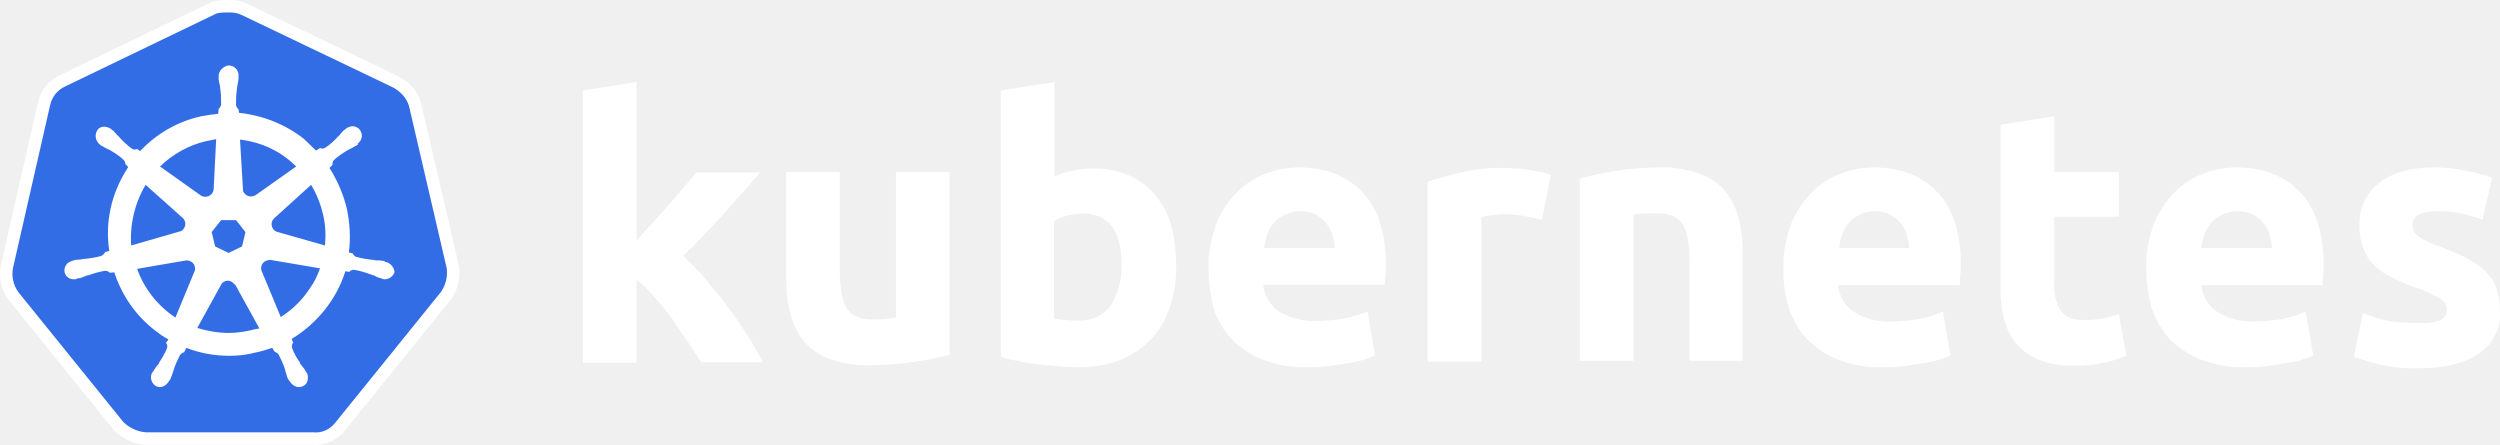
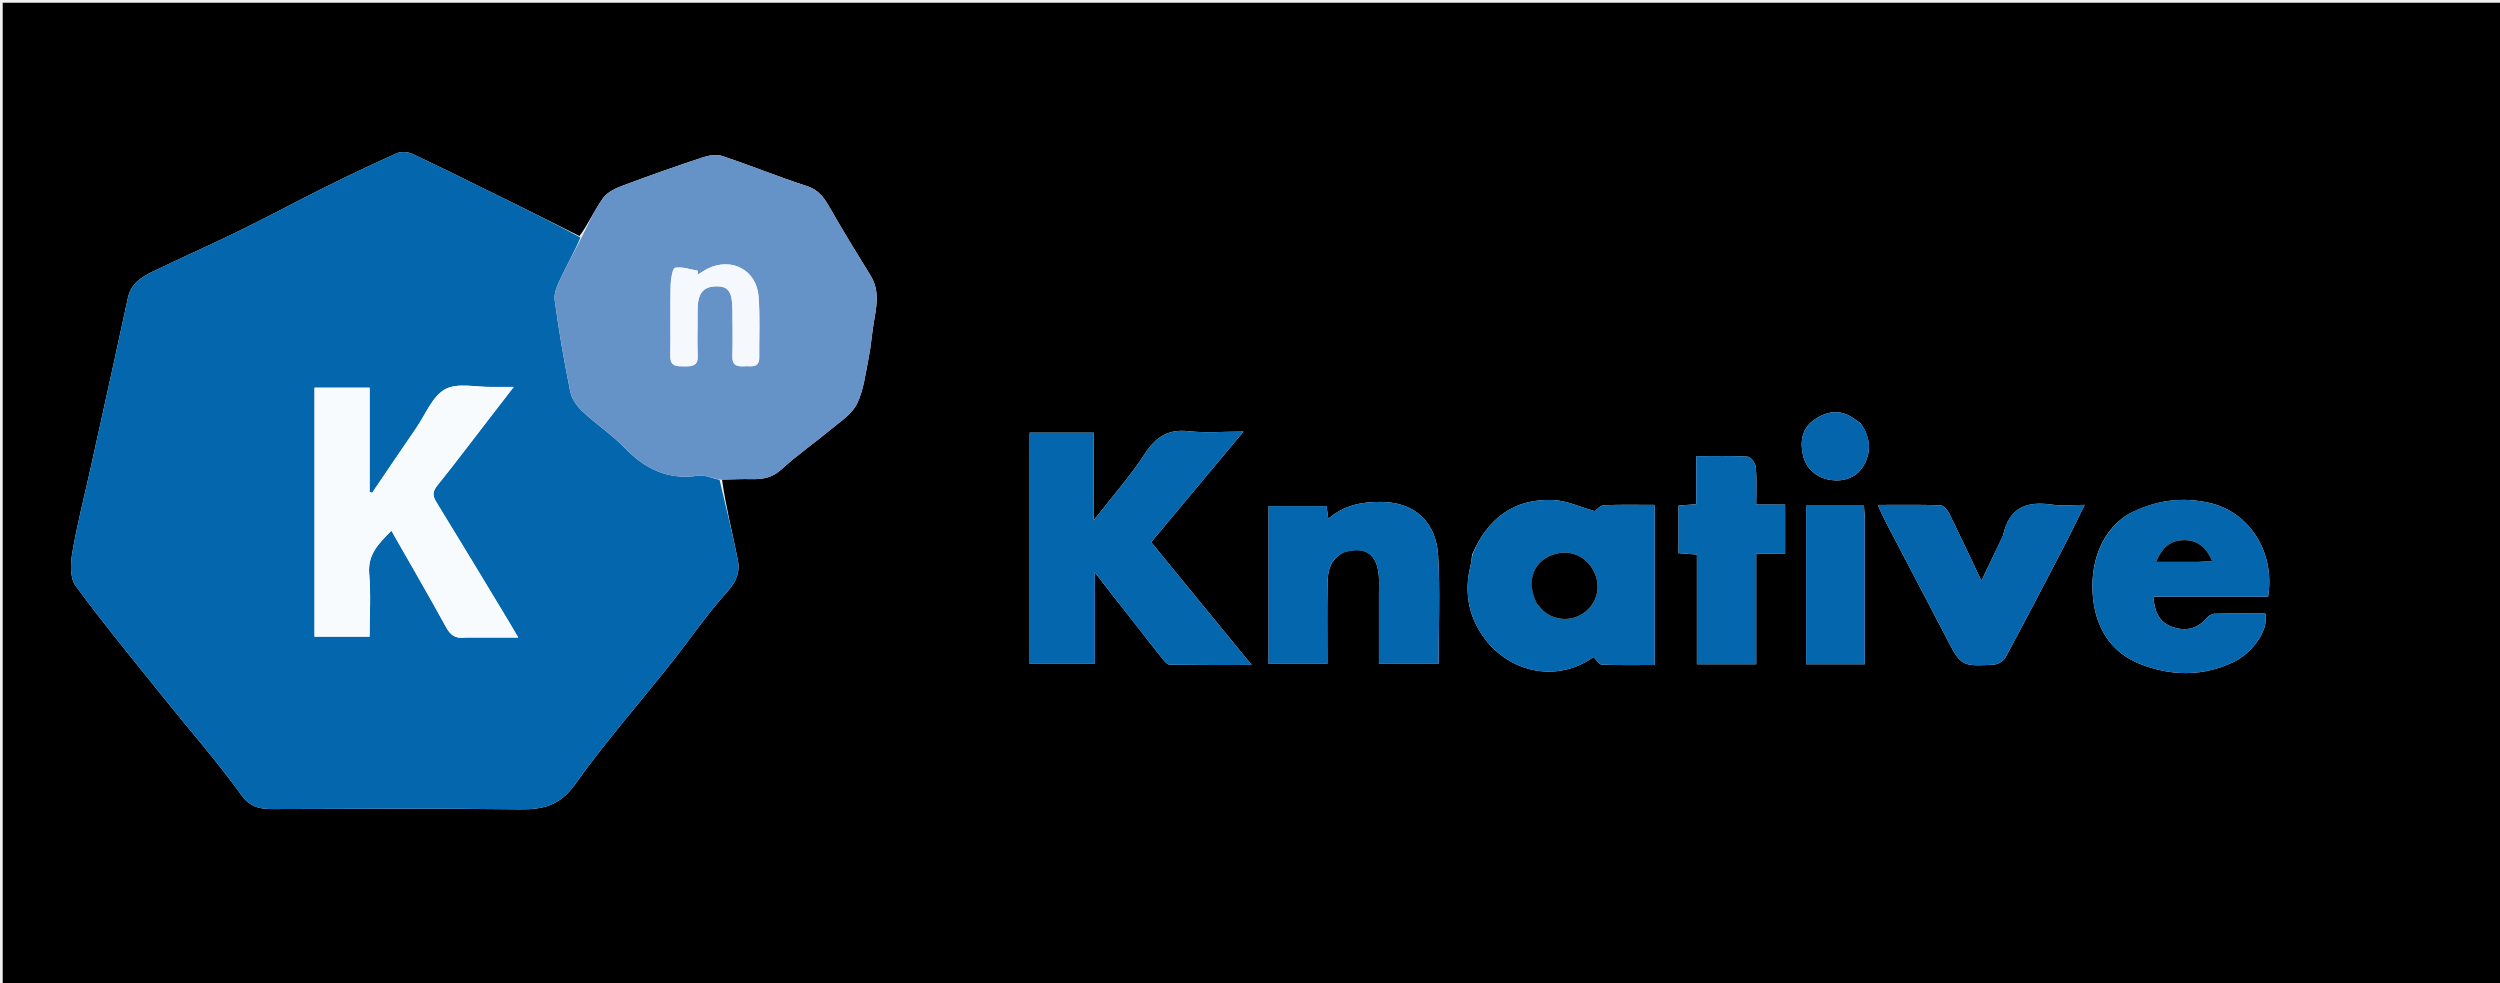
- <svg xmlns="http://www.w3.org/2000/svg" version="1.1" id="Layer_1" x="0px" y="0px" viewBox="0 0 503.1 89.5" style="enable-background:new 0 0 503.1 89.5;" xml:space="preserve">
-   <style type="text/css">
- 	.st0{fill:#FFFFFF;stroke:#FFFFFF;stroke-width:5;stroke-miterlimit:10;}
- 	.st1{fill:#326DE6;}
- 	.st2{fill:#FFFFFF;}
- </style>
-   <g id="Layer_2">
-     <g id="Layer_1-2">
-       <path class="st0" d="M82.3,21.3c-0.5-1.6-1.7-2.9-3.2-3.7L48.6,3c-0.8-0.4-1.7-0.5-2.5-0.5c-0.8,0-1.7,0-2.5,0.2L13.1,17.4    c-1.5,0.7-2.6,2-3,3.7L2.6,54c-0.3,1.7,0.1,3.4,1.1,4.8l21.1,26.1c1.2,1.2,2.9,2,4.6,2.1H63c1.8,0.2,3.5-0.6,4.6-2.1l21.1-26.1    c1-1.4,1.4-3.1,1.2-4.8L82.3,21.3z" />
-       <path class="st1" d="M82.3,21.3c-0.5-1.6-1.7-2.9-3.2-3.7L48.6,3c-0.8-0.4-1.7-0.5-2.5-0.5c-0.8,0-1.7,0-2.5,0.2L13.1,17.4    c-1.5,0.7-2.6,2-3,3.7L2.6,54c-0.3,1.7,0.1,3.4,1.1,4.8l21.1,26.1c1.2,1.2,2.9,2,4.6,2.1H63c1.8,0.2,3.5-0.6,4.6-2.1l21.1-26.1    c1-1.4,1.4-3.1,1.2-4.8L82.3,21.3z" />
-       <path class="st2" d="M77.6,52.7L77.6,52.7c-0.1,0-0.2,0-0.2-0.1s-0.2-0.1-0.4-0.1c-0.4-0.1-0.8-0.1-1.2-0.1c-0.2,0-0.4,0-0.6-0.1    h-0.1c-1.1-0.1-2.3-0.3-3.4-0.6c-0.3-0.1-0.6-0.4-0.7-0.7C71.1,51,71,51,71,51l0,0l-0.8-0.2c0.4-2.9,0.2-5.9-0.4-8.8    c-0.7-2.9-1.9-5.7-3.5-8.2l0.6-0.6l0,0v-0.1c0-0.3,0.1-0.7,0.3-0.9c0.9-0.8,1.8-1.4,2.8-2l0,0c0.2-0.1,0.4-0.2,0.6-0.3    c0.4-0.2,0.7-0.4,1.1-0.6c0.1-0.1,0.2-0.1,0.3-0.2S72,29,72,28.9l0,0c0.9-0.7,1.1-1.9,0.4-2.8c-0.3-0.4-0.9-0.7-1.4-0.7    c-0.5,0-1,0.2-1.4,0.5l0,0l-0.1,0.1c-0.1,0.1-0.2,0.2-0.3,0.2c-0.3,0.3-0.6,0.6-0.8,0.9c-0.1,0.2-0.3,0.3-0.4,0.4l0,0    c-0.7,0.8-1.6,1.6-2.5,2.2c-0.2,0.1-0.4,0.2-0.6,0.2c-0.1,0-0.3,0-0.4-0.1h-0.1l-0.8,0.5c-0.8-0.8-1.7-1.6-2.5-2.4    c-3.7-2.9-8.3-4.7-13-5.2l-0.1-0.8l0,0L48,22c-0.3-0.2-0.4-0.5-0.5-0.8c0-1.1,0-2.2,0.2-3.4v-0.1c0-0.2,0.1-0.4,0.1-0.6    c0.1-0.4,0.1-0.8,0.2-1.2v-0.6l0,0c0.1-1-0.7-2-1.7-2.1c-0.6-0.1-1.2,0.2-1.7,0.7c-0.4,0.4-0.6,0.9-0.6,1.4l0,0v0.5    c0,0.4,0.1,0.8,0.2,1.2c0.1,0.2,0.1,0.4,0.1,0.6v0.1c0.2,1.1,0.2,2.2,0.2,3.4c-0.1,0.3-0.2,0.6-0.5,0.8L44,22.1l0,0l-0.1,0.8    c-1.1,0.1-2.2,0.3-3.4,0.5c-4.7,1-9,3.5-12.3,7L27.6,30h-0.1c-0.1,0-0.2,0.1-0.4,0.1c-0.2,0-0.4-0.1-0.6-0.2    c-0.9-0.7-1.8-1.5-2.5-2.3l0,0c-0.1-0.2-0.3-0.3-0.4-0.4c-0.3-0.3-0.5-0.6-0.8-0.9c-0.1-0.1-0.2-0.1-0.3-0.2s-0.1-0.1-0.1-0.1l0,0    c-0.4-0.3-0.9-0.5-1.4-0.5c-0.6,0-1.1,0.2-1.4,0.7c-0.6,0.9-0.4,2.1,0.4,2.8l0,0c0.1,0,0.1,0.1,0.1,0.1s0.2,0.2,0.3,0.2    c0.3,0.2,0.7,0.4,1.1,0.6c0.2,0.1,0.4,0.2,0.6,0.3l0,0c1,0.6,2,1.2,2.8,2c0.2,0.2,0.4,0.6,0.3,0.9V33l0,0l0.6,0.6    c-0.1,0.2-0.2,0.3-0.3,0.5C22.4,39,21.1,44.8,22,50.5l-0.8,0.2l0,0c0,0.1-0.1,0.1-0.1,0.1c-0.1,0.3-0.4,0.5-0.7,0.7    c-1.1,0.3-2.2,0.5-3.4,0.6H17c-0.2,0-0.4,0-0.6,0.1c-0.4,0-0.8,0.1-1.2,0.1c-0.1,0-0.2,0.1-0.4,0.1c-0.1,0-0.1,0-0.2,0.1l0,0    c-1.1,0.2-1.8,1.2-1.6,2.3c0,0,0,0,0,0c0.2,0.9,1.1,1.5,2,1.4c0.2,0,0.3,0,0.5-0.1l0,0c0.1,0,0.1,0,0.1-0.1S15.9,56,16,56    c0.4-0.1,0.8-0.3,1.1-0.4c0.2-0.1,0.4-0.2,0.6-0.2h0.1c1.1-0.4,2.1-0.7,3.3-0.9h0.1c0.3,0,0.6,0.1,0.8,0.3c0.1,0,0.1,0.1,0.1,0.1    l0,0l0.9-0.1c1.5,4.6,4.3,8.7,8.2,11.7c0.9,0.7,1.7,1.3,2.7,1.8L33.4,69l0,0c0,0.1,0.1,0.1,0.1,0.1c0.2,0.3,0.2,0.7,0.1,1    c-0.4,1-1,2-1.6,2.9v0.1c-0.1,0.2-0.2,0.3-0.4,0.5s-0.4,0.6-0.7,1c-0.1,0.1-0.1,0.2-0.2,0.3c0,0,0,0.1-0.1,0.1l0,0    c-0.5,1-0.1,2.2,0.8,2.7c0.2,0.1,0.5,0.2,0.7,0.2c0.8,0,1.5-0.5,1.9-1.2l0,0c0,0,0-0.1,0.1-0.1c0-0.1,0.1-0.2,0.2-0.3    c0.1-0.4,0.3-0.7,0.4-1.1l0.2-0.6l0,0c0.3-1.1,0.8-2.1,1.3-3.1c0.2-0.3,0.5-0.5,0.8-0.6c0.1,0,0.1,0,0.1-0.1l0,0l0.4-0.8    c2.8,1.1,5.7,1.6,8.7,1.6c1.8,0,3.6-0.2,5.4-0.7c1.1-0.2,2.2-0.6,3.2-0.9l0.4,0.7l0,0c0.1,0,0.1,0,0.1,0.1    c0.3,0.1,0.6,0.3,0.8,0.6c0.5,1,1,2,1.3,3.1v0.1l0.2,0.6c0.1,0.4,0.2,0.8,0.4,1.1c0.1,0.1,0.1,0.2,0.2,0.3c0,0,0,0.1,0.1,0.1l0,0    c0.4,0.7,1.1,1.2,1.9,1.2c0.3,0,0.5-0.1,0.8-0.2c0.4-0.2,0.8-0.6,0.9-1.1c0.1-0.5,0.1-1-0.1-1.5l0,0c0-0.1-0.1-0.1-0.1-0.1    c0-0.1-0.1-0.2-0.2-0.3c-0.2-0.4-0.4-0.7-0.7-1c-0.1-0.2-0.2-0.3-0.4-0.5V73c-0.7-0.9-1.2-1.9-1.6-2.9c-0.1-0.3-0.1-0.7,0.1-1    c0-0.1,0.1-0.1,0.1-0.1l0,0l-0.3-0.8c5.1-3.1,9-7.9,10.8-13.6l0.8,0.1l0,0c0.1,0,0.1-0.1,0.1-0.1c0.2-0.2,0.5-0.3,0.8-0.3h0.1    c1.1,0.2,2.2,0.5,3.2,0.9h0.1c0.2,0.1,0.4,0.2,0.6,0.2c0.4,0.2,0.7,0.4,1.1,0.5c0.1,0,0.2,0.1,0.4,0.1c0.1,0,0.1,0,0.2,0.1l0,0    c0.2,0.1,0.3,0.1,0.5,0.1c0.9,0,1.7-0.6,2-1.4C79.3,53.7,78.5,52.9,77.6,52.7z M48.7,49.6L46,50.9l-2.7-1.3l-0.7-2.9l1.9-2.4h3    l1.9,2.4L48.7,49.6z M65,43.1c0.5,2.1,0.6,4.2,0.4,6.3l-9.5-2.7l0,0c-0.9-0.2-1.4-1.1-1.2-2c0.1-0.3,0.2-0.5,0.4-0.7l7.5-6.8    C63.7,39,64.5,41,65,43.1z M59.6,33.5l-8.2,5.8c-0.7,0.4-1.7,0.3-2.2-0.4c-0.2-0.2-0.3-0.4-0.3-0.7l-0.6-10.1    C52.7,28.6,56.6,30.5,59.6,33.5L59.6,33.5z M41.5,28.4l2-0.4L43,38l0,0c0,0.9-0.8,1.6-1.7,1.6c-0.3,0-0.5-0.1-0.8-0.2l-8.3-5.9    C34.8,31,38,29.2,41.5,28.4z M29.3,37.2l7.4,6.6l0,0c0.7,0.6,0.8,1.6,0.2,2.3c-0.2,0.3-0.4,0.4-0.8,0.5l-9.7,2.8    C26.1,45.2,27.1,40.9,29.3,37.2z M27.6,54.1l9.9-1.7c0.8,0,1.6,0.5,1.7,1.3c0.1,0.3,0.1,0.7-0.1,1l0,0l-3.8,9.2    C31.8,61.6,29,58.1,27.6,54.1z M50.3,66.5C48.9,66.8,47.5,67,46,67c-2.1,0-4.3-0.4-6.3-1l4.9-8.9c0.5-0.6,1.3-0.8,2-0.4    c0.3,0.2,0.5,0.4,0.8,0.7l0,0l4.8,8.7C51.6,66.2,51,66.3,50.3,66.5z M62.5,57.8c-1.5,2.4-3.6,4.5-6,6l-3.9-9.4    c-0.2-0.8,0.2-1.6,0.9-1.9c0.3-0.1,0.6-0.2,0.9-0.2l10,1.7C63.9,55.4,63.3,56.7,62.5,57.8z" />
-       <g id="layer1">
-         <g id="text4373">
-           <path id="path2985" class="st2" d="M128.1,48.4c1.1-1.2,2.1-2.4,3.3-3.6c1.1-1.3,2.2-2.5,3.3-3.7c1.1-1.3,2.1-2.4,3-3.5      s1.8-2.1,2.5-2.9H153c-2.6,2.9-5.1,5.8-7.5,8.5c-2.5,2.7-5.1,5.5-8,8.3c1.6,1.5,3.1,3,4.5,4.7c1.5,1.8,3,3.6,4.5,5.6      c1.4,1.9,2.8,3.9,4,5.8c1.2,1.9,2.2,3.7,3,5.3h-12.4c-0.8-1.3-1.7-2.6-2.7-4.1s-2.1-3-3.1-4.6c-1.1-1.5-2.3-3-3.6-4.4      c-1.1-1.3-2.3-2.5-3.6-3.5v16.7h-10.8V18.2l10.8-1.7L128.1,48.4" />
-           <path id="path2987" class="st2" d="M191.1,71.4c-2.3,0.6-4.7,1.1-7.1,1.4c-3,0.5-6.1,0.7-9.1,0.7c-2.8,0.1-5.5-0.4-8.1-1.3      c-2-0.8-3.7-2-5.1-3.6c-1.3-1.7-2.2-3.6-2.7-5.7c-0.6-2.3-0.8-4.8-0.8-7.2V34.6H169v19.9c0,3.5,0.5,6,1.4,7.5s2.6,2.3,5.1,2.3      c0.8,0,1.6,0,2.5-0.1s1.6-0.1,2.3-0.3V34.6h10.8L191.1,71.4" />
-           <path id="path2989" class="st2" d="M225.7,53.4c0-7-2.6-10.4-7.7-10.4c-1.1,0-2.2,0.1-3.3,0.4c-0.9,0.2-1.8,0.6-2.6,1.1v19.6      c0.5,0.1,1.2,0.2,2,0.3c0.8,0.1,1.7,0.1,2.7,0.1c2.6,0.2,5.1-0.9,6.7-3C225,59.1,225.8,56.3,225.7,53.4 M236.7,53.8      c0,2.8-0.4,5.6-1.4,8.3c-0.8,2.4-2.1,4.5-3.8,6.3c-1.8,1.8-3.9,3.2-6.2,4.1c-2.7,1-5.5,1.4-8.4,1.4c-1.3,0-2.7-0.1-4.1-0.2      c-1.4-0.1-2.8-0.3-4.2-0.4c-1.3-0.2-2.6-0.4-3.9-0.7c-1.3-0.2-2.4-0.5-3.3-0.9V18.2l10.8-1.7v19c1.2-0.5,2.5-0.9,3.8-1.2      c1.4-0.3,2.8-0.4,4.2-0.4c2.5,0,4.9,0.4,7.2,1.5c2,0.9,3.8,2.3,5.2,4c1.5,1.9,2.6,4,3.2,6.3C236.4,48.2,236.7,51,236.7,53.8" />
-           <path id="path2991" class="st2" d="M243.2,54c-0.1-3,0.5-6,1.5-8.8c0.9-2.4,2.3-4.5,4.1-6.4c1.7-1.7,3.6-3,5.8-3.8      c2.2-0.9,4.5-1.3,6.8-1.3c5.4,0,9.7,1.7,12.8,5c3.1,3.3,4.7,8.2,4.7,14.5c0,0.6,0,1.3-0.1,2.1s-0.1,1.4-0.1,2h-24.5      c0.2,2.1,1.3,4.1,3.1,5.3c2.2,1.4,4.8,2.1,7.4,2c1.9,0,3.9-0.2,5.8-0.5c1.6-0.3,3.2-0.8,4.7-1.4l1.5,8.8      c-0.7,0.4-1.5,0.6-2.3,0.9c-1.1,0.3-2.2,0.6-3.3,0.7c-1.2,0.2-2.4,0.4-3.8,0.6c-1.3,0.1-2.7,0.2-4.1,0.2c-3.1,0.1-6.1-0.4-9-1.5      c-2.4-0.9-4.5-2.3-6.3-4.1c-1.7-1.8-2.9-4-3.7-6.3C243.6,59.3,243.2,56.7,243.2,54 M268.6,49.9c0-0.9-0.2-1.8-0.5-2.7      c-0.2-0.9-0.7-1.6-1.2-2.3c-0.6-0.7-1.3-1.3-2.1-1.7c-1-0.5-2-0.7-3.1-0.7c-1.1,0-2.1,0.2-3.1,0.7c-0.8,0.4-1.6,0.9-2.2,1.6      c-0.6,0.7-1.1,1.5-1.4,2.4c-0.3,0.9-0.5,1.8-0.6,2.7L268.6,49.9" />
-           <path id="path2993" class="st2" d="M310.3,44.2c-1-0.2-2.1-0.5-3.4-0.7c-1.4-0.3-2.8-0.4-4.2-0.4c-0.8,0-1.6,0.1-2.5,0.2      c-0.7,0.1-1.4,0.2-2.1,0.4v29.1h-10.8V36.6c2.2-0.8,4.5-1.4,6.8-1.9c2.9-0.7,5.9-1,8.8-0.9c0.7,0,1.4,0.1,2.1,0.1      c0.8,0,1.6,0.1,2.5,0.3c0.8,0.1,1.6,0.2,2.5,0.4c0.7,0.1,1.4,0.3,2.1,0.6L310.3,44.2" />
-           <path id="path2995" class="st2" d="M317.9,35.9c2.3-0.6,4.7-1.1,7.1-1.5c3-0.5,6.1-0.7,9.1-0.7c2.7-0.1,5.4,0.4,8,1.3      c2,0.7,3.8,1.9,5.1,3.5c1.3,1.6,2.2,3.5,2.7,5.5c0.6,2.3,0.8,4.7,0.8,7.1v21.5H340V52.5c0-3.5-0.5-5.9-1.4-7.4      c-0.9-1.4-2.6-2.2-5.1-2.2c-0.8,0-1.6,0-2.5,0.1c-0.9,0-1.6,0.1-2.3,0.2v29.4h-10.8L317.9,35.9" />
-           <path id="path2997" class="st2" d="M358.9,54c-0.1-3,0.5-6,1.5-8.8c0.9-2.4,2.3-4.5,4.1-6.4c1.7-1.7,3.6-3,5.8-3.8      c2.2-0.9,4.5-1.3,6.8-1.3c5.4,0,9.7,1.7,12.8,5c3.1,3.3,4.7,8.2,4.7,14.6c0,0.6,0,1.3-0.1,2.1s-0.1,1.4-0.1,2h-24.5      c0.2,2.1,1.3,4.1,3.1,5.3c2.2,1.4,4.8,2.1,7.4,2c1.9,0,3.9-0.2,5.8-0.5c1.6-0.3,3.2-0.8,4.8-1.5l1.5,8.8      c-0.7,0.4-1.5,0.6-2.3,0.9c-1.1,0.3-2.2,0.6-3.3,0.7c-1.2,0.2-2.4,0.4-3.8,0.6c-1.3,0.1-2.7,0.2-4.1,0.2c-3.1,0.1-6.1-0.4-9-1.5      c-2.4-0.9-4.5-2.3-6.3-4.1c-1.7-1.8-2.9-4-3.7-6.3C359.2,59.3,358.8,56.6,358.9,54 M384.2,49.9c0-0.9-0.2-1.8-0.5-2.7      c-0.2-0.9-0.7-1.6-1.2-2.3c-0.6-0.7-1.3-1.3-2.1-1.7c-1-0.5-2-0.7-3.1-0.7c-1.1,0-2.1,0.2-3.1,0.7c-0.8,0.4-1.5,0.9-2.1,1.6      c-0.6,0.7-1.1,1.5-1.4,2.4c-0.3,0.9-0.5,1.8-0.6,2.7L384.2,49.9" />
-           <path id="path2999" class="st2" d="M402.6,25.1l10.8-1.7v11.2h13v9h-13V57c-0.1,1.9,0.3,3.8,1.2,5.4c0.8,1.3,2.4,2,4.9,2      c1.2,0,2.4-0.1,3.5-0.3c1.2-0.2,2.3-0.5,3.4-0.9l1.5,8.4c-1.4,0.6-2.9,1-4.4,1.4c-1.9,0.4-3.9,0.6-5.9,0.6      c-2.5,0.1-5-0.3-7.3-1.2c-1.8-0.7-3.4-1.9-4.6-3.3c-1.2-1.5-2-3.3-2.5-5.2c-0.5-2.2-0.7-4.5-0.6-6.7V25.1" />
-           <path id="path3001" class="st2" d="M431.9,54c-0.1-3,0.5-6,1.5-8.8c0.9-2.4,2.3-4.5,4.1-6.4c1.7-1.7,3.6-3,5.8-3.8      c2.2-0.9,4.5-1.3,6.8-1.3c5.4,0,9.7,1.7,12.8,5s4.7,8.2,4.7,14.6c0,0.6,0,1.3-0.1,2.1c0,0.8-0.1,1.4-0.1,2H443      c0.2,2.1,1.3,4.1,3.1,5.3c2.2,1.4,4.8,2.1,7.4,2c1.9,0,3.9-0.2,5.8-0.5c1.6-0.3,3.2-0.8,4.7-1.5l1.5,8.8      c-0.7,0.4-1.5,0.6-2.3,0.9c-1.1,0.3-2.2,0.6-3.3,0.7c-1.2,0.2-2.4,0.4-3.8,0.6c-1.3,0.1-2.7,0.2-4.1,0.2c-3.1,0.1-6.1-0.4-9-1.5      c-2.4-0.9-4.5-2.3-6.3-4.1c-1.7-1.8-2.9-4-3.7-6.3C432.3,59.3,431.9,56.6,431.9,54 M457.2,49.9c0-0.9-0.2-1.8-0.5-2.7      c-0.2-0.9-0.7-1.6-1.2-2.3c-0.6-0.7-1.3-1.3-2.1-1.7c-1-0.5-2-0.7-3.1-0.7c-1.1,0-2.1,0.2-3.1,0.7c-0.8,0.4-1.6,0.9-2.2,1.6      c-0.6,0.7-1.1,1.5-1.4,2.4c-0.3,0.9-0.5,1.8-0.6,2.7L457.2,49.9" />
-           <path id="path3003" class="st2" d="M487,65c1.4,0.1,2.9-0.1,4.2-0.6c0.8-0.4,1.3-1.3,1.2-2.2c-0.1-1-0.7-1.9-1.6-2.2      c-1.5-0.9-3.2-1.7-4.9-2.2c-1.7-0.6-3.2-1.3-4.6-2c-1.3-0.6-2.4-1.4-3.5-2.4c-1-1-1.7-2.1-2.2-3.4c-0.6-1.5-0.8-3.1-0.8-4.7      c-0.1-3.3,1.4-6.5,4-8.5c2.7-2.1,6.3-3.1,10.9-3.1c2.2,0,4.5,0.2,6.7,0.7c1.7,0.3,3.4,0.7,5.1,1.3l-1.9,8.5      c-1.4-0.5-2.7-0.8-4.1-1.2c-1.6-0.4-3.3-0.5-4.9-0.5c-3.4,0-5.1,0.9-5.1,2.8c0,0.4,0.1,0.8,0.2,1.2c0.2,0.4,0.5,0.7,0.9,1      c0.4,0.3,1,0.6,1.7,1c0.7,0.4,1.7,0.8,2.9,1.2c2,0.7,4,1.6,5.8,2.6c1.4,0.7,2.6,1.6,3.6,2.8c0.9,0.9,1.5,2,1.9,3.3      c0.4,1.4,0.6,2.8,0.6,4.2c0.2,3.4-1.4,6.7-4.3,8.6c-2.8,1.9-6.8,2.9-12,2.9c-2.9,0.1-5.7-0.2-8.5-0.9c-1.6-0.4-3.1-0.9-4.6-1.4      l1.8-8.8c1.8,0.7,3.7,1.3,5.6,1.7C483.1,64.8,485,65,487,65" />
-         </g>
-       </g>
-     </g>
-   </g>
+ <svg xmlns="http://www.w3.org/2000/svg" version="1.1" id="Layer_1" x="0px" y="0px" width="100%" viewBox="0 0 921 362" enable-background="new 0 0 921 362" xml:space="preserve">
+   <path fill="#000000" opacity="1" stroke="none" d=" M560,363   C373.333,363 187.167,363 1,363   C1,242.333 1,121.667 1,1   C308,1 615,1 922,1   C922,121.667 922,242.333 922,363   C801.5,363 681,363 560,363  M265.999,176.674   C269.657,176.61 273.318,176.431 276.973,176.512   C281.07,176.603 284.554,175.989 287.89,172.926   C293.587,167.695 300.011,163.264 305.965,158.299   C309.467,155.378 313.794,152.641 315.695,148.803   C318.197,143.752 318.826,137.731 319.976,132.07   C320.813,127.953 321.121,123.732 321.788,119.577   C322.765,113.487 324.352,107.427 320.744,101.566   C315.818,93.564 310.871,85.568 306.225,77.404   C304.019,73.528 302.054,70.1 297.267,68.552   C286.827,65.176 276.646,61.004 266.239,57.515   C264.128,56.807 261.324,57.18 259.12,57.907   C249.291,61.152 239.518,64.586 229.828,68.225   C227.066,69.262 223.853,70.644 222.241,72.876   C219.038,77.31 216.803,82.445 213.488,86.962   C204.843,82.655 196.212,78.319 187.55,74.048   C175.69,68.199 163.843,62.32 151.887,56.673   C150.275,55.911 147.759,55.753 146.172,56.461   C137.107,60.507 128.14,64.788 119.247,69.205   C109.191,74.199 99.322,79.571 89.236,84.501   C78.296,89.848 67.168,94.807 56.189,100.076   C52.024,102.075 48.223,104.634 47.135,109.643   C45.436,117.465 43.758,125.292 42.043,133.111   C39.136,146.365 36.215,159.615 33.285,172.864   C31.025,183.083 28.405,193.239 26.642,203.542   C25.963,207.511 25.722,212.901 27.83,215.773   C38.229,229.941 49.446,243.512 60.446,257.236   C69.915,269.048 79.907,280.473 88.785,292.709   C92.121,297.307 95.511,298.075 100.37,298.057   C130.68,297.948 160.995,297.755 191.301,298.158   C199.962,298.274 206.226,296.842 211.805,289.015   C222.738,273.676 235.215,259.443 246.943,244.664   C254.01,235.76 260.427,226.291 268.027,217.881   C271.371,214.18 272.677,210.633 271.845,206.414   C269.886,196.484 267.375,186.664 265.999,176.674  M417.519,229.015   C421.168,233.685 424.788,238.377 428.494,243.002   C429.138,243.806 430.134,244.874 430.98,244.886   C440.544,245.02 450.109,244.971 461.124,244.971   C448.117,229.089 436.022,214.319 424.084,199.742   C435.504,186.063 446.339,173.084 458.099,158.999   C450.411,158.999 444.104,159.561 437.941,158.856   C430.346,157.989 425.843,160.938 421.764,167.185   C416.432,175.351 409.906,182.737 402.933,191.693   C402.933,179.914 402.933,169.7 402.933,159.404   C394.691,159.404 386.989,159.404 379.325,159.404   C379.325,188.055 379.325,216.301 379.325,244.574   C387.359,244.574 395.062,244.574 403.342,244.574   C403.342,233.35 403.342,222.545 403.342,210.874   C408.336,217.316 412.672,222.912 417.519,229.015  M542.347,204.261   C542.13,205.729 542.032,207.226 541.674,208.659   C539.885,215.822 540.459,223.105 543.48,229.49   C551.622,246.704 571.924,252.856 587.053,242.057   C588.121,243.08 589.082,244.814 590.111,244.855   C596.552,245.107 603.008,244.982 609.622,244.982   C609.622,225.08 609.622,205.712 609.622,186.007   C603.104,186.007 596.953,185.849 590.821,186.131   C589.478,186.193 588.207,187.823 587.516,188.304   C582.3,186.857 577.198,184.399 572.01,184.201   C557.943,183.666 548.257,190.67 542.347,204.261  M784.049,189.443   C772.39,196.682 769.469,210.834 771.375,222.617   C773.036,232.881 778.63,240.739 788.416,244.607   C799.855,249.127 811.558,249.28 822.863,243.878   C828.862,241.012 835.933,232.919 834.569,226.03   C828.381,226.03 822.08,225.96 815.784,226.104   C814.799,226.126 813.579,226.906 812.908,227.704   C809.336,231.955 804.833,232.635 799.993,230.854   C795.292,229.125 793.691,225.071 793.27,219.806   C807.52,219.806 821.6,219.806 835.572,219.806   C838.285,203.188 828.379,188.677 814.351,185.357   C804.043,182.917 794.105,184.176 784.049,189.443  M495.113,203.418   C502.951,201.068 507.365,204.095 507.967,212.325   C508.125,214.478 508,216.652 508,218.816   C508.001,227.409 508,236.002 508,244.564   C515.722,244.564 522.755,244.564 529.992,244.564   C529.992,230.983 530.58,217.803 529.817,204.702   C529.138,193.068 521.982,185.067 509.001,184.911   C501.866,184.825 495.327,185.974 489.352,191.106   C489.056,189.02 488.863,187.654 488.691,186.443   C481.339,186.443 474.288,186.443 467.345,186.443   C467.345,206.122 467.345,225.356 467.345,244.56   C474.729,244.56 481.762,244.56 489.001,244.56   C489.001,234.471 488.877,224.818 489.056,215.171   C489.139,210.708 489.698,206.199 495.113,203.418  M737.907,197.357   C735.395,202.591 732.883,207.824 729.941,213.953   C725.65,204.919 721.915,196.888 717.984,188.956   C717.383,187.744 715.9,186.181 714.78,186.143   C707.349,185.892 699.905,186.013 691.784,186.013   C692.885,188.419 693.608,190.206 694.496,191.906   C701.908,206.098 709.404,220.247 716.767,234.466   C722.419,245.382 722.354,245.511 734.432,244.884   C735.973,244.804 738.104,243.516 738.828,242.176   C746.276,228.381 753.517,214.473 760.755,200.566   C763.16,195.945 765.389,191.233 767.977,185.999   C763.568,185.999 759.712,186.447 755.999,185.91   C746.956,184.604 740.2,186.581 737.907,197.357  M646.994,209.645   C646.994,207.884 646.994,206.124 646.994,203.91   C650.962,203.91 654.217,203.91 657.634,203.91   C657.634,197.745 657.634,192.046 657.634,185.89   C654.016,185.89 650.762,185.89 646.989,185.89   C646.989,180.995 647.238,176.522 646.846,172.107   C646.719,170.678 644.977,168.306 643.856,168.235   C637.774,167.851 631.655,168.053 624.912,168.053   C624.912,174.297 624.912,180.018 624.912,185.758   C622.336,185.956 620.401,186.105 618.371,186.262   C618.371,192.3 618.371,198.011 618.371,203.778   C620.67,203.956 622.605,204.106 625.131,204.302   C625.131,217.941 625.131,231.306 625.131,244.705   C632.665,244.705 639.573,244.705 646.994,244.705   C646.994,233.148 646.994,221.88 646.994,209.645  M686.999,190.677   C686.891,189.24 686.783,187.803 686.67,186.29   C679.383,186.29 672.474,186.29 665.365,186.29   C665.365,205.93 665.365,225.279 665.365,244.716   C672.645,244.716 679.557,244.716 687,244.716   C687,226.84 687,209.242 686.999,190.677  M685.535,156.031   C684.475,155.278 683.439,154.486 682.35,153.778   C677.36,150.535 672.504,151.695 668.128,154.81   C663.678,157.978 663.133,163.065 664.234,167.766   C665.383,172.675 669.191,175.995 674.264,176.801   C679.089,177.568 683.782,176.019 686.37,171.834   C689.361,166.996 689.341,161.605 685.535,156.031  z" />
+   <path fill="#0466AD" opacity="1" stroke="none" d=" M265.087,176.799   C267.375,186.664 269.886,196.484 271.845,206.414   C272.677,210.633 271.371,214.18 268.027,217.881   C260.427,226.291 254.01,235.76 246.943,244.664   C235.215,259.443 222.738,273.676 211.805,289.015   C206.226,296.842 199.962,298.274 191.301,298.158   C160.995,297.755 130.68,297.948 100.37,298.057   C95.511,298.075 92.121,297.307 88.785,292.709   C79.907,280.473 69.915,269.048 60.446,257.236   C49.446,243.512 38.229,229.941 27.83,215.773   C25.722,212.901 25.963,207.511 26.642,203.542   C28.405,193.239 31.025,183.083 33.285,172.864   C36.215,159.615 39.136,146.365 42.043,133.111   C43.758,125.292 45.436,117.465 47.135,109.643   C48.223,104.634 52.024,102.075 56.189,100.076   C67.168,94.807 78.296,89.848 89.236,84.501   C99.322,79.571 109.191,74.199 119.247,69.205   C128.14,64.788 137.107,60.507 146.172,56.461   C147.759,55.753 150.275,55.911 151.887,56.673   C163.843,62.32 175.69,68.199 187.55,74.048   C196.212,78.319 204.843,82.655 213.822,87.488   C211.662,92.7 208.998,97.305 206.746,102.103   C205.519,104.717 203.975,107.795 204.327,110.429   C205.849,121.8 207.819,133.125 210.102,144.369   C210.639,147.012 212.617,149.719 214.652,151.63   C219.617,156.293 225.418,160.107 230.126,164.992   C237.656,172.807 246.113,176.897 257.174,175.252   C259.68,174.879 262.443,176.238 265.087,176.799  M171.811,234.866   C177.87,234.866 183.928,234.866 190.923,234.866   C189.214,231.965 188.075,229.986 186.893,228.033   C178.207,213.67 169.565,199.28 160.768,184.986   C159.326,182.643 159.309,181.102 161.092,178.886   C167.441,170.997 173.537,162.904 179.728,154.887   C182.679,151.066 185.629,147.243 189.256,142.545   C185.714,142.545 183.42,142.513 181.127,142.551   C175.317,142.648 168.481,140.918 163.979,143.403   C159.282,145.996 156.791,152.633 153.412,157.555   C147.937,165.533 142.524,173.555 137.085,181.558   C136.783,181.458 136.48,181.359 136.178,181.259   C136.178,168.534 136.178,155.809 136.178,142.826   C129.13,142.826 122.555,142.826 115.868,142.826   C115.868,173.594 115.868,204.077 115.868,234.547   C122.757,234.547 129.182,234.547 136.161,234.547   C136.161,226.627 136.668,218.969 136.015,211.411   C135.395,204.235 139.505,200.264 144.187,195.51   C151.106,207.651 157.867,219.244 164.308,231.011   C165.897,233.914 167.635,235.396 171.811,234.866  z" />
+   <path fill="#6593C8" opacity="1" stroke="none" d=" M265.543,176.736   C262.443,176.238 259.68,174.879 257.174,175.252   C246.113,176.897 237.656,172.807 230.126,164.992   C225.418,160.107 219.617,156.293 214.652,151.63   C212.617,149.719 210.639,147.012 210.102,144.369   C207.819,133.125 205.849,121.8 204.327,110.429   C203.975,107.795 205.519,104.717 206.746,102.103   C208.998,97.305 211.662,92.7 214.161,87.652   C216.803,82.445 219.038,77.31 222.241,72.876   C223.853,70.644 227.066,69.262 229.828,68.225   C239.518,64.586 249.291,61.152 259.12,57.907   C261.324,57.18 264.128,56.807 266.239,57.515   C276.646,61.004 286.827,65.176 297.267,68.552   C302.054,70.1 304.019,73.528 306.225,77.404   C310.871,85.568 315.818,93.564 320.744,101.566   C324.352,107.427 322.765,113.487 321.788,119.577   C321.121,123.732 320.813,127.953 319.976,132.07   C318.826,137.731 318.197,143.752 315.695,148.803   C313.794,152.641 309.467,155.378 305.965,158.299   C300.011,163.264 293.587,167.695 287.89,172.926   C284.554,175.989 281.07,176.603 276.973,176.512   C273.318,176.431 269.657,176.61 265.543,176.736  M256.99,115.672   C256.99,115.173 256.987,114.674 256.99,114.175   C257.029,108.063 259.025,105.549 263.883,105.49   C268.284,105.437 269.75,107.435 269.826,113.87   C269.896,119.693 269.961,125.521 269.817,131.342   C269.732,134.803 271.798,135.102 274.35,134.926   C276.657,134.766 279.732,135.821 279.699,131.702   C279.638,124.215 280.02,116.697 279.46,109.248   C278.727,99.505 269.605,94.665 260.822,98.926   C259.504,99.565 258.294,100.426 257.035,101.185   C257.048,100.703 257.061,100.221 257.074,99.739   C254.264,99.265 251.341,98.172 248.704,98.651   C247.772,98.82 247.107,102.817 247.059,105.083   C246.872,113.732 247.104,122.391 246.938,131.041   C246.858,135.196 249.454,134.933 252.225,134.962   C254.951,134.99 257.192,134.872 257.034,131.109   C256.832,126.292 256.988,121.459 256.99,115.672  z" />
+   <path fill="#0466AD" opacity="1" stroke="none" d=" M417.264,228.761   C412.672,222.912 408.336,217.316 403.342,210.874   C403.342,222.545 403.342,233.35 403.342,244.574   C395.062,244.574 387.359,244.574 379.325,244.574   C379.325,216.301 379.325,188.055 379.325,159.404   C386.989,159.404 394.691,159.404 402.933,159.404   C402.933,169.7 402.933,179.914 402.933,191.693   C409.906,182.737 416.432,175.351 421.764,167.185   C425.843,160.938 430.346,157.989 437.941,158.856   C444.104,159.561 450.411,158.999 458.099,158.999   C446.339,173.084 435.504,186.063 424.084,199.742   C436.022,214.319 448.117,229.089 461.124,244.971   C450.109,244.971 440.544,245.02 430.98,244.886   C430.134,244.874 429.138,243.806 428.494,243.002   C424.788,238.377 421.168,233.685 417.264,228.761  z" />
+   <path fill="#0466AD" opacity="1" stroke="none" d=" M542.586,203.934   C548.257,190.67 557.943,183.666 572.01,184.201   C577.198,184.399 582.3,186.857 587.516,188.304   C588.207,187.823 589.478,186.193 590.821,186.131   C596.953,185.849 603.104,186.007 609.622,186.007   C609.622,205.712 609.622,225.08 609.622,244.982   C603.008,244.982 596.552,245.107 590.111,244.855   C589.082,244.814 588.121,243.08 587.053,242.057   C571.924,252.856 551.622,246.704 543.48,229.49   C540.459,223.105 539.885,215.822 541.674,208.659   C542.032,207.226 542.13,205.729 542.586,203.934  M566.421,222.865   C567.366,223.799 568.211,224.873 569.274,225.644   C573.94,229.03 580.08,228.764 584.375,225.091   C588.657,221.428 589.766,215.59 587.153,210.457   C584.444,205.132 578.938,202.549 573.342,203.977   C564.995,206.108 561.887,213.88 566.421,222.865  z" />
+   <path fill="#0466AD" opacity="1" stroke="none" d=" M784.346,189.218   C794.105,184.176 804.043,182.917 814.351,185.357   C828.379,188.677 838.285,203.188 835.572,219.806   C821.6,219.806 807.52,219.806 793.27,219.806   C793.691,225.071 795.292,229.125 799.993,230.854   C804.833,232.635 809.336,231.955 812.908,227.704   C813.579,226.906 814.799,226.126 815.784,226.104   C822.08,225.96 828.381,226.03 834.569,226.03   C835.933,232.919 828.862,241.012 822.863,243.878   C811.558,249.28 799.855,249.127 788.416,244.607   C778.63,240.739 773.036,232.881 771.375,222.617   C769.469,210.834 772.39,196.682 784.346,189.218  M810.164,206.999   C811.702,206.899 813.24,206.799 814.955,206.687   C812.622,201.098 808.974,198.671 803.743,199.022   C798.912,199.347 796.264,202.324 794.284,206.999   C799.665,206.999 804.453,206.999 810.164,206.999  z" />
+   <path fill="#0466AD" opacity="1" stroke="none" d=" M494.804,203.648   C489.698,206.199 489.139,210.708 489.056,215.171   C488.877,224.818 489.001,234.471 489.001,244.56   C481.762,244.56 474.729,244.56 467.345,244.56   C467.345,225.356 467.345,206.122 467.345,186.443   C474.288,186.443 481.339,186.443 488.691,186.443   C488.863,187.654 489.056,189.02 489.352,191.106   C495.327,185.974 501.866,184.825 509.001,184.911   C521.982,185.067 529.138,193.068 529.817,204.702   C530.58,217.803 529.992,230.983 529.992,244.564   C522.755,244.564 515.722,244.564 508,244.564   C508,236.002 508.001,227.409 508,218.816   C508,216.652 508.125,214.478 507.967,212.325   C507.365,204.095 502.951,201.068 494.804,203.648  z" />
+   <path fill="#0465AD" opacity="1" stroke="none" d=" M738.003,196.991   C740.2,186.581 746.956,184.604 755.999,185.91   C759.712,186.447 763.568,185.999 767.977,185.999   C765.389,191.233 763.16,195.945 760.755,200.566   C753.517,214.473 746.276,228.381 738.828,242.176   C738.104,243.516 735.973,244.804 734.432,244.884   C722.354,245.511 722.419,245.382 716.767,234.466   C709.404,220.247 701.908,206.098 694.496,191.906   C693.608,190.206 692.885,188.419 691.784,186.013   C699.905,186.013 707.349,185.892 714.78,186.143   C715.9,186.181 717.383,187.744 717.984,188.956   C721.915,196.888 725.65,204.919 729.941,213.953   C732.883,207.824 735.395,202.591 738.003,196.991  z" />
+   <path fill="#0466AD" opacity="1" stroke="none" d=" M646.994,210.128   C646.994,221.88 646.994,233.148 646.994,244.705   C639.573,244.705 632.665,244.705 625.131,244.705   C625.131,231.306 625.131,217.941 625.131,204.302   C622.605,204.106 620.67,203.956 618.371,203.778   C618.371,198.011 618.371,192.3 618.371,186.262   C620.401,186.105 622.336,185.956 624.912,185.758   C624.912,180.018 624.912,174.297 624.912,168.053   C631.655,168.053 637.774,167.851 643.856,168.235   C644.977,168.306 646.719,170.678 646.846,172.107   C647.238,176.522 646.989,180.995 646.989,185.89   C650.762,185.89 654.016,185.89 657.634,185.89   C657.634,192.046 657.634,197.745 657.634,203.91   C654.217,203.91 650.962,203.91 646.994,203.91   C646.994,206.124 646.994,207.884 646.994,210.128  z" />
+   <path fill="#0466AD" opacity="1" stroke="none" d=" M686.999,191.161   C687,209.242 687,226.84 687,244.716   C679.557,244.716 672.645,244.716 665.365,244.716   C665.365,225.279 665.365,205.93 665.365,186.29   C672.474,186.29 679.383,186.29 686.67,186.29   C686.783,187.803 686.891,189.24 686.999,191.161  z" />
+   <path fill="#0465AC" opacity="1" stroke="none" d=" M685.794,156.309   C689.341,161.605 689.361,166.996 686.37,171.834   C683.782,176.019 679.089,177.568 674.264,176.801   C669.191,175.995 665.383,172.675 664.234,167.766   C663.133,163.065 663.678,157.978 668.128,154.81   C672.504,151.695 677.36,150.535 682.35,153.778   C683.439,154.486 684.475,155.278 685.794,156.309  z" />
+   <path fill="#F8FBFD" opacity="1" stroke="none" d=" M171.356,234.866   C167.635,235.396 165.897,233.914 164.308,231.011   C157.867,219.244 151.106,207.651 144.187,195.51   C139.505,200.264 135.395,204.235 136.015,211.411   C136.668,218.969 136.161,226.627 136.161,234.547   C129.182,234.547 122.757,234.547 115.868,234.547   C115.868,204.077 115.868,173.594 115.868,142.826   C122.555,142.826 129.13,142.826 136.178,142.826   C136.178,155.809 136.178,168.534 136.178,181.259   C136.48,181.359 136.783,181.458 137.085,181.558   C142.524,173.555 147.937,165.533 153.412,157.555   C156.791,152.633 159.282,145.996 163.979,143.403   C168.481,140.918 175.317,142.648 181.127,142.551   C183.42,142.513 185.714,142.545 189.256,142.545   C185.629,147.243 182.679,151.066 179.728,154.887   C173.537,162.904 167.441,170.997 161.092,178.886   C159.309,181.102 159.326,182.643 160.768,184.986   C169.565,199.28 178.207,213.67 186.893,228.033   C188.075,229.986 189.214,231.965 190.923,234.866   C183.928,234.866 177.87,234.866 171.356,234.866  z" />
+   <path fill="#F5F8FC" opacity="1" stroke="none" d=" M256.99,116.153   C256.988,121.459 256.832,126.292 257.034,131.109   C257.192,134.872 254.951,134.99 252.225,134.962   C249.454,134.933 246.858,135.196 246.938,131.041   C247.104,122.391 246.872,113.732 247.059,105.083   C247.107,102.817 247.772,98.82 248.704,98.651   C251.341,98.172 254.264,99.265 257.074,99.739   C257.061,100.221 257.048,100.703 257.035,101.185   C258.294,100.426 259.504,99.565 260.822,98.926   C269.605,94.665 278.727,99.505 279.46,109.248   C280.02,116.697 279.638,124.215 279.699,131.702   C279.732,135.821 276.657,134.766 274.35,134.926   C271.798,135.102 269.732,134.803 269.817,131.342   C269.961,125.521 269.896,119.693 269.826,113.87   C269.75,107.435 268.284,105.437 263.883,105.49   C259.025,105.549 257.029,108.063 256.99,114.175   C256.987,114.674 256.99,115.173 256.99,116.153  z" />
+   <path fill="#000000" opacity="1" stroke="none" d=" M566.24,222.526   C561.887,213.88 564.995,206.108 573.342,203.977   C578.938,202.549 584.444,205.132 587.153,210.457   C589.766,215.59 588.657,221.428 584.375,225.091   C580.08,228.764 573.94,229.03 569.274,225.644   C568.211,224.873 567.366,223.799 566.24,222.526  z" />
+   <path fill="#000000" opacity="1" stroke="none" d=" M809.702,206.999   C804.453,206.999 799.665,206.999 794.284,206.999   C796.264,202.324 798.912,199.347 803.743,199.022   C808.974,198.671 812.622,201.098 814.955,206.687   C813.24,206.799 811.702,206.899 809.702,206.999  z" />
</svg>
